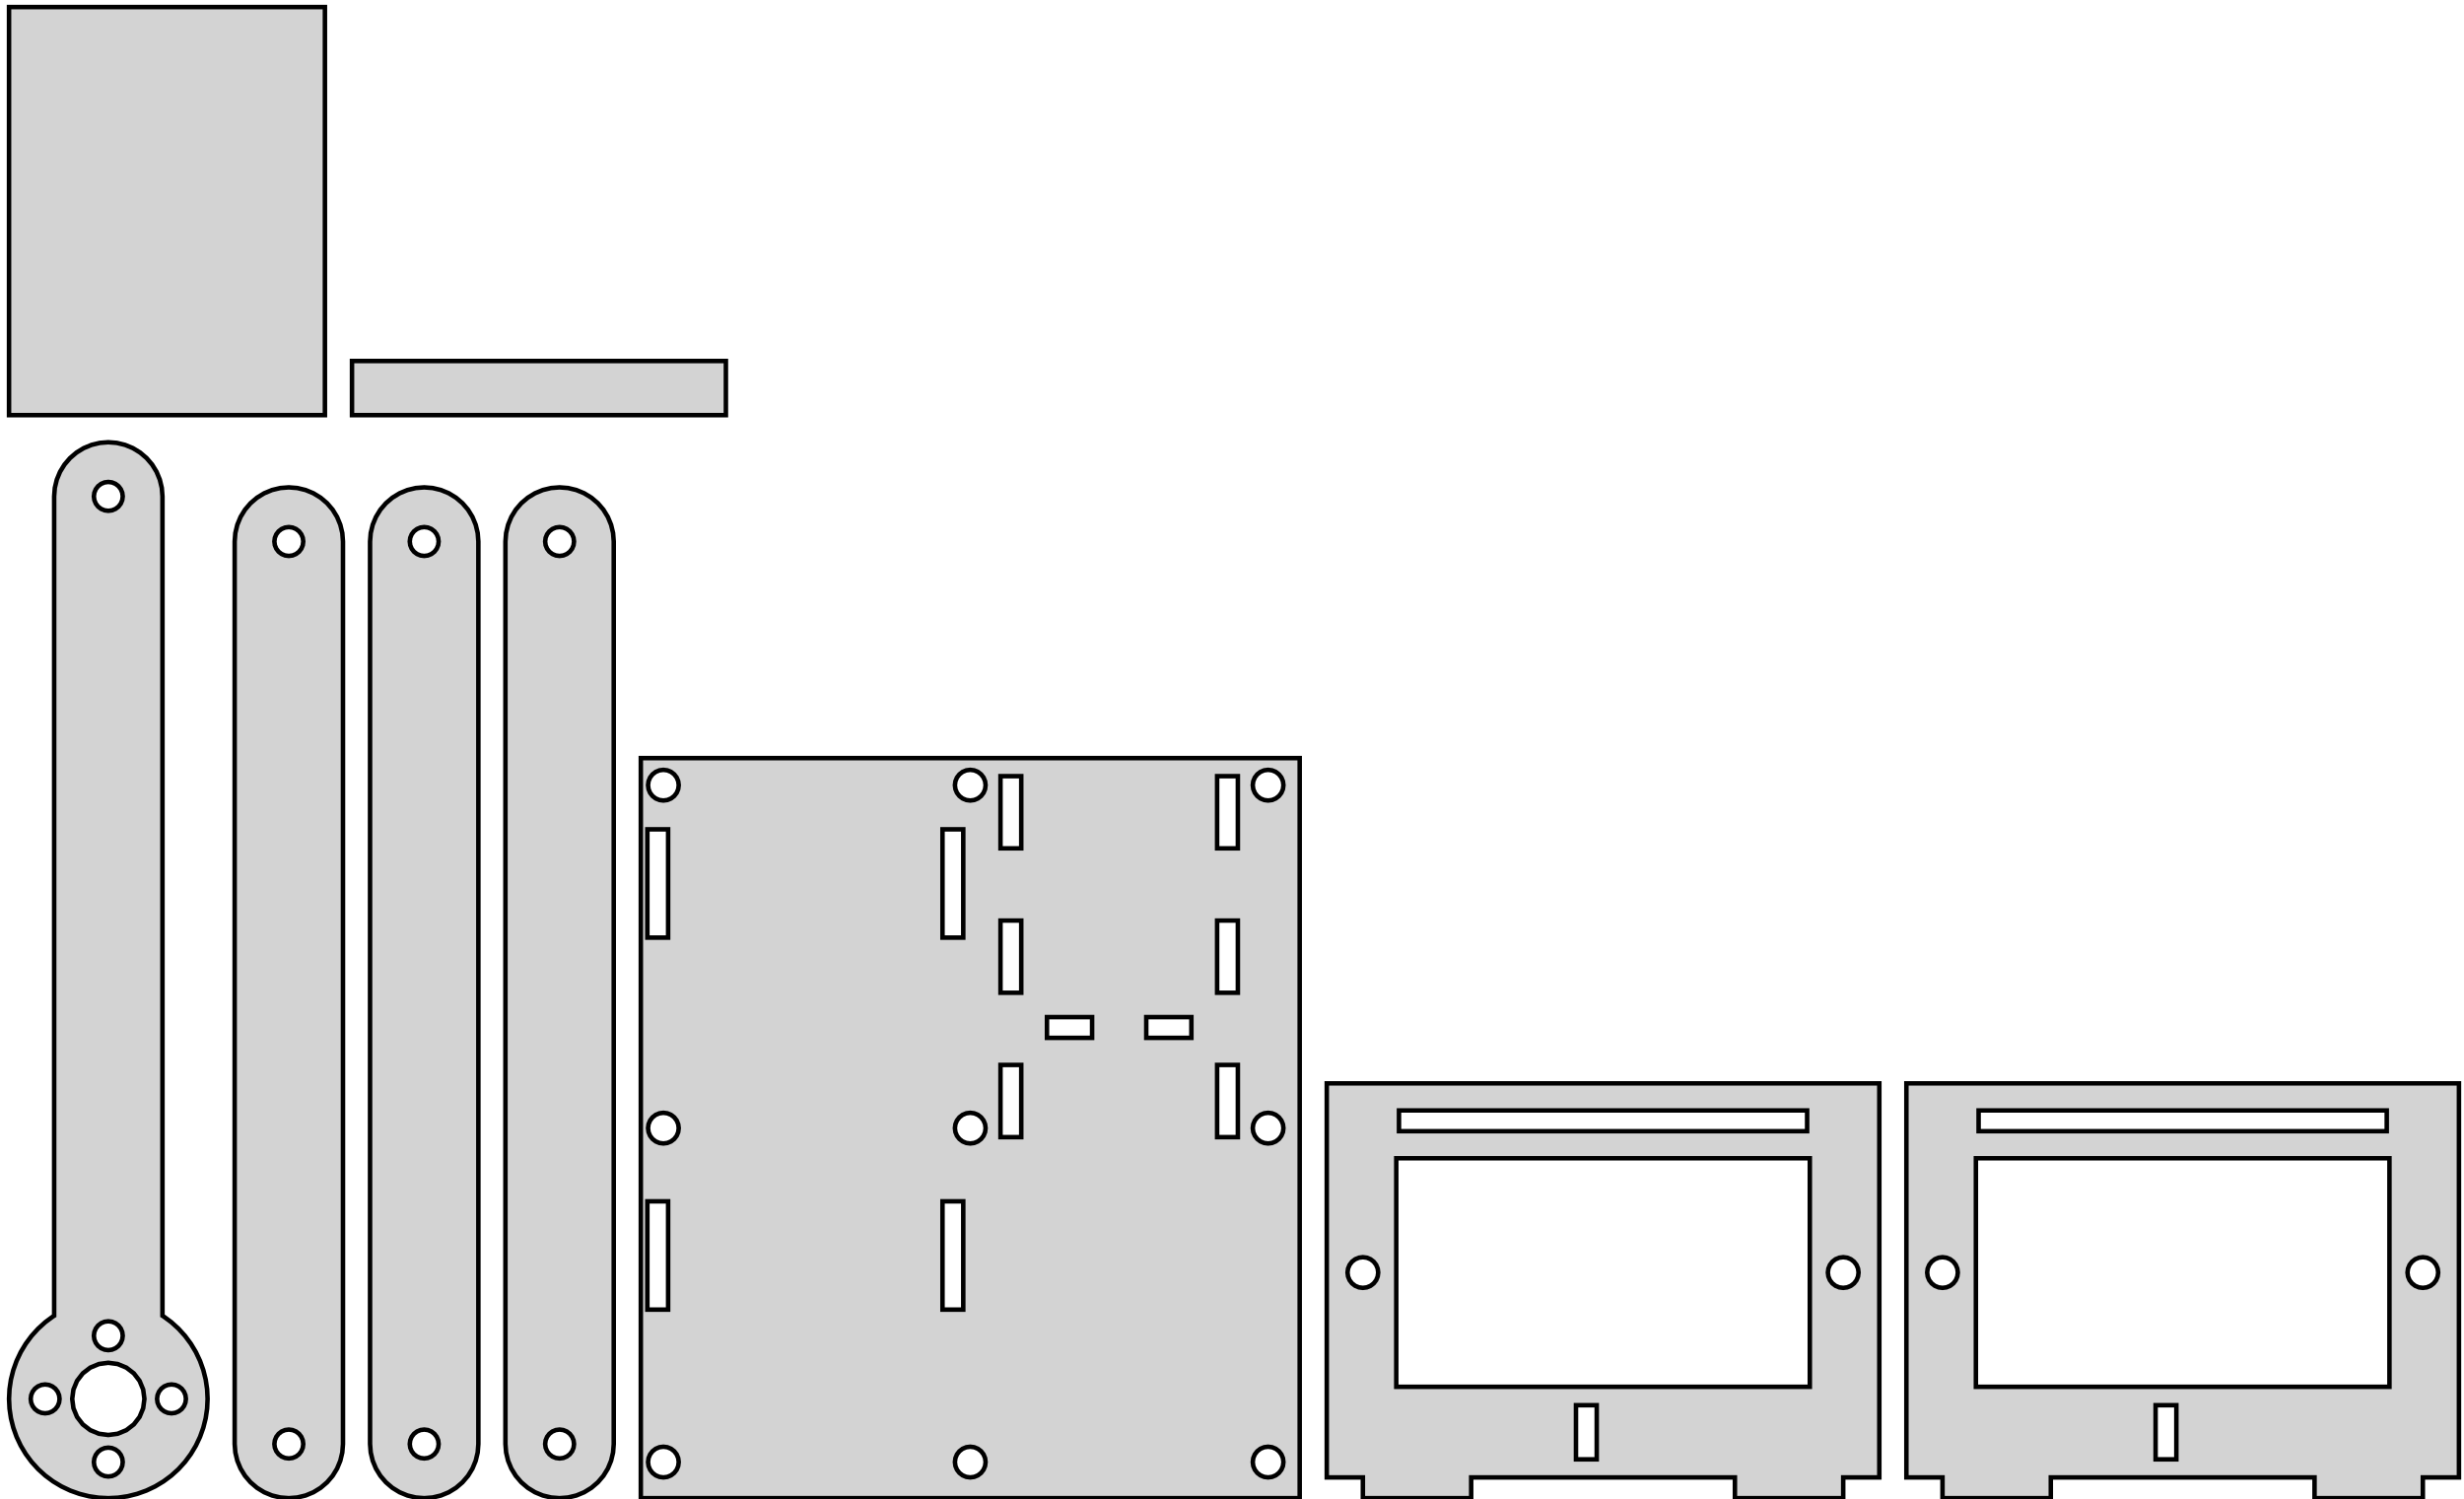
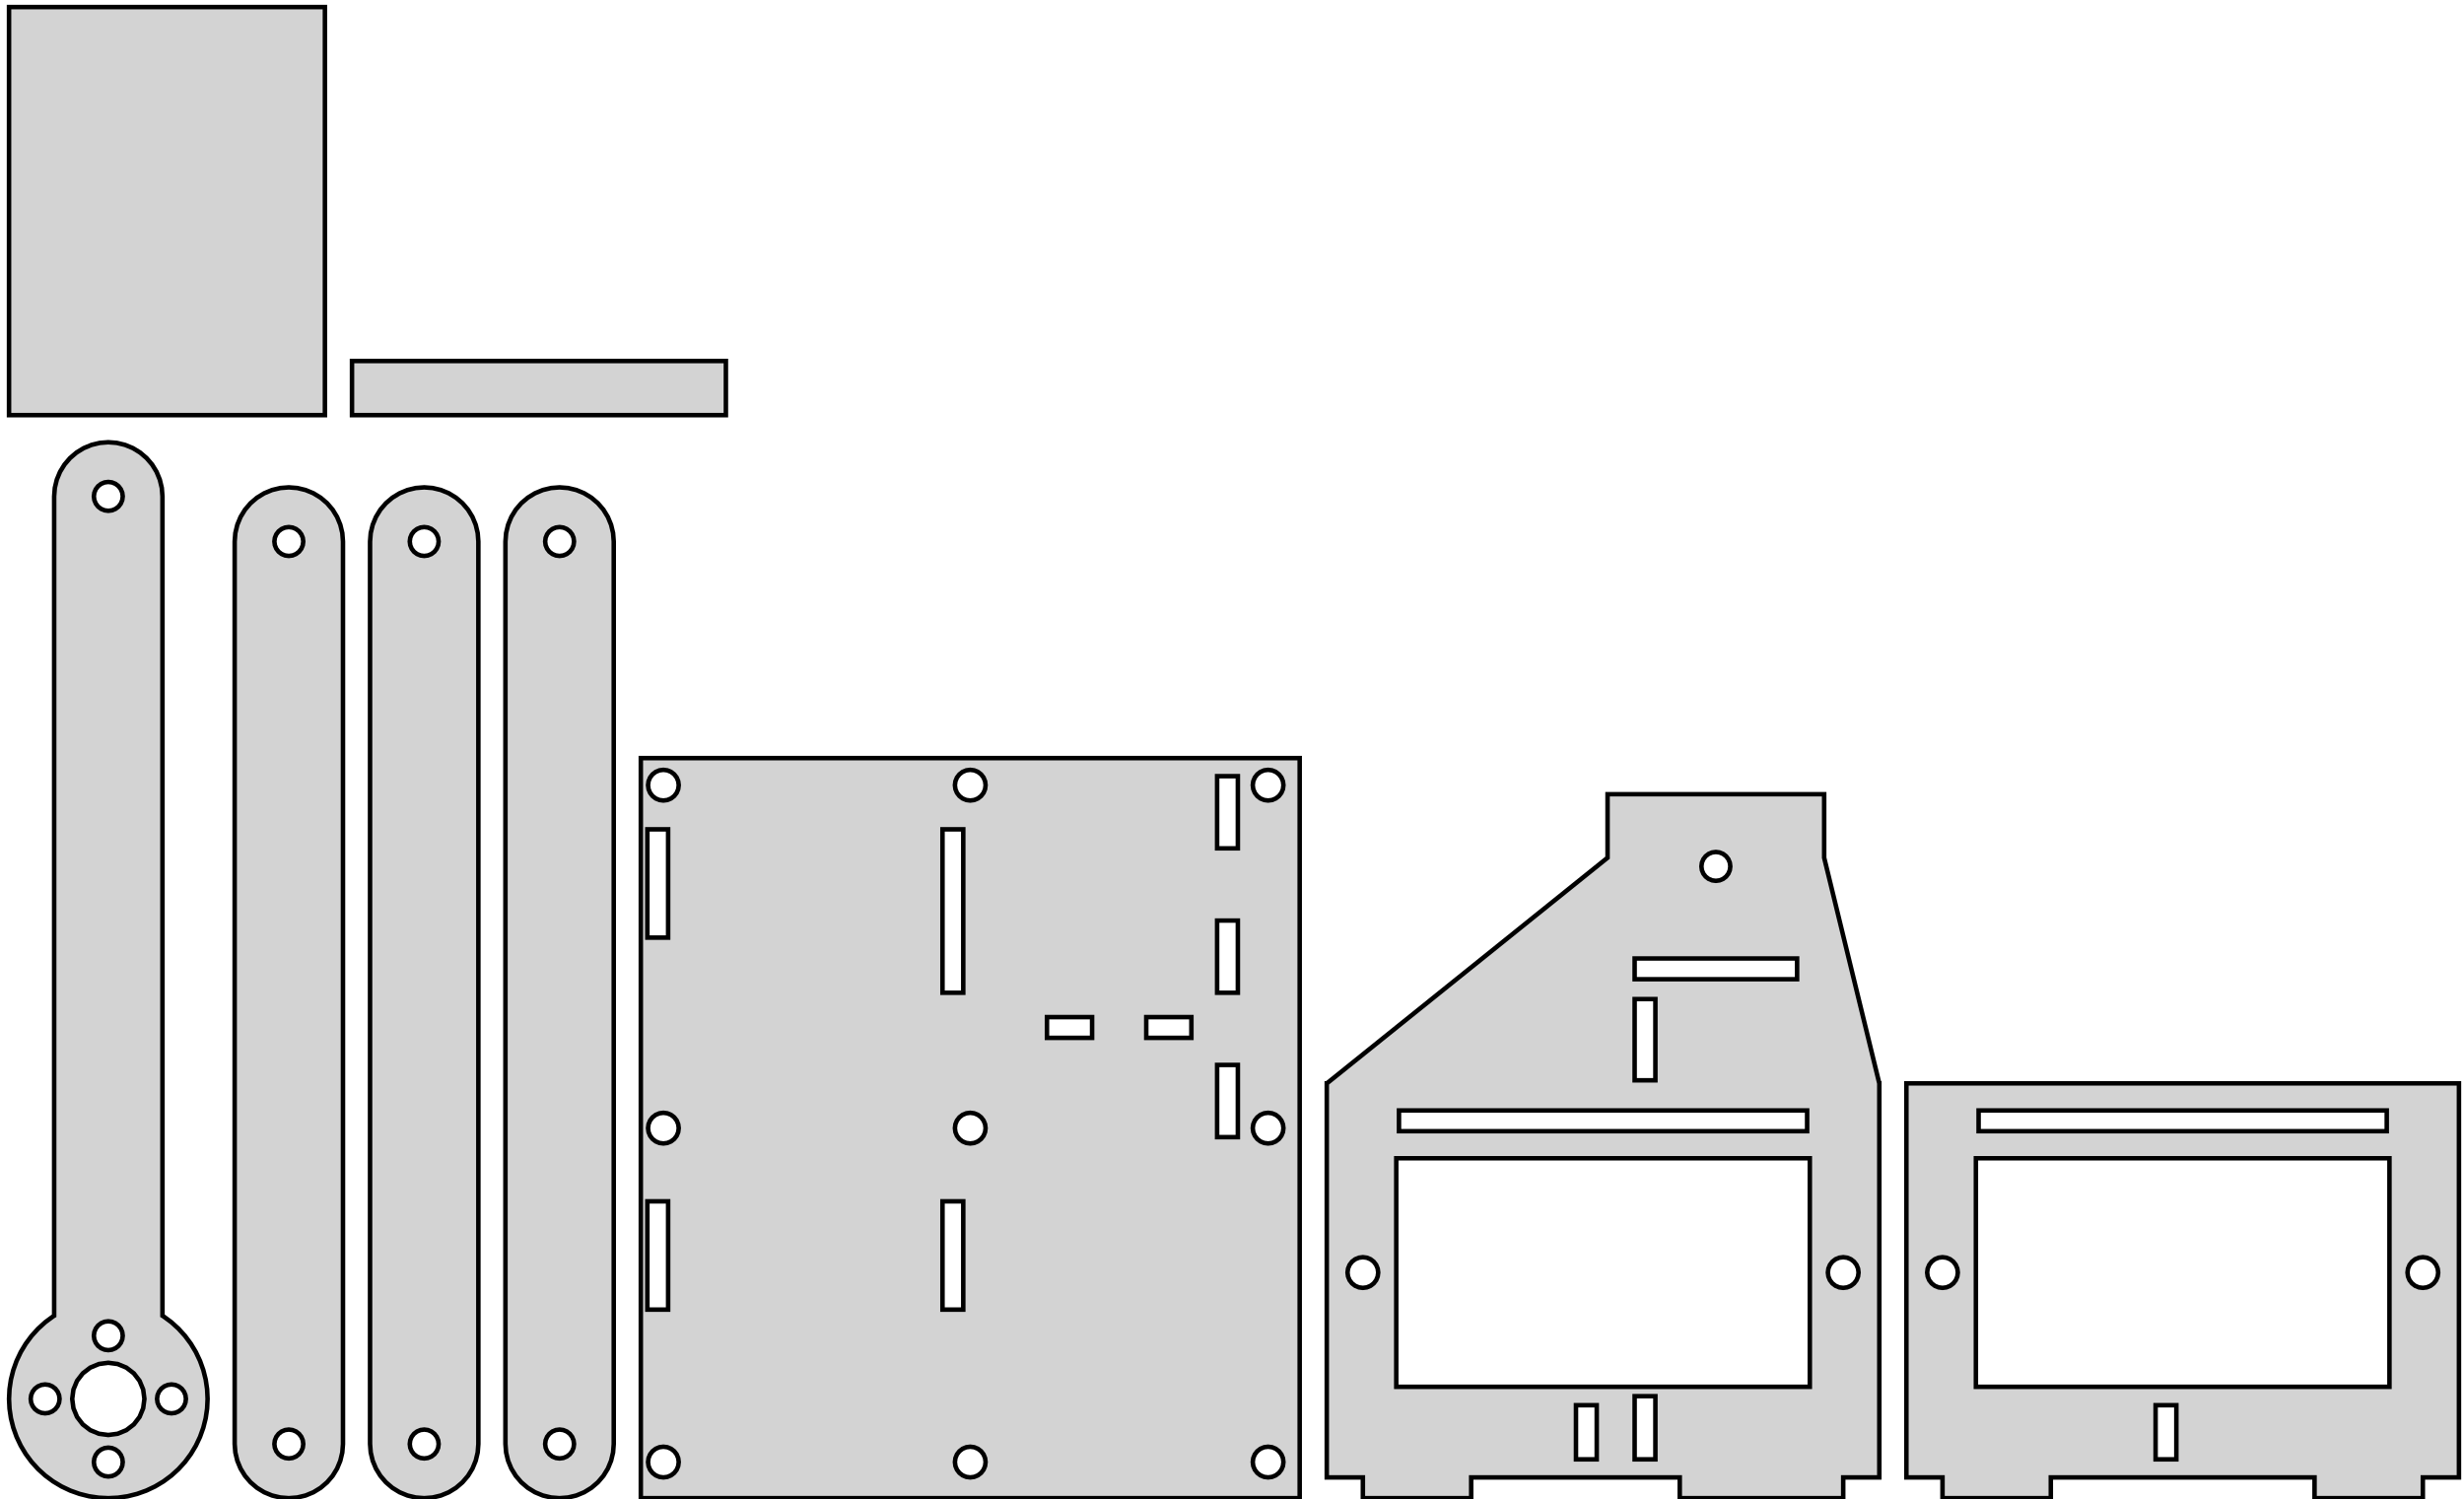
<svg xmlns="http://www.w3.org/2000/svg" width="273mm" height="166mm" viewBox="4 -171 273 166" version="1.1">
-   <path d=" M 40,-170.22 L 5,-170.22 L 5,-125 L 40,-125 z M 84.425,-131 L 43,-131 L 43,-125 L 84.425,-125 z M 17.078,-5.053 L 18.145,-5.211 L 19.193,-5.474 L 20.21,-5.837 L 21.186,-6.299 L 22.111,-6.854  L 22.979,-7.497 L 23.778,-8.222 L 24.503,-9.021 L 25.146,-9.889 L 25.701,-10.815 L 26.163,-11.79  L 26.526,-12.807 L 26.789,-13.854 L 26.947,-14.922 L 27,-16 L 26.947,-17.078 L 26.789,-18.145  L 26.526,-19.193 L 26.163,-20.21 L 25.701,-21.186 L 25.146,-22.111 L 24.503,-22.979 L 23.778,-23.778  L 22.979,-24.503 L 22.111,-25.146 L 22,-25.213 L 22,-116 L 21.926,-116.939 L 21.706,-117.854  L 21.346,-118.724 L 20.855,-119.527 L 20.242,-120.243 L 19.526,-120.854 L 18.724,-121.346 L 17.855,-121.706  L 16.939,-121.926 L 16,-122 L 15.062,-121.926 L 14.146,-121.706 L 13.276,-121.346 L 12.474,-120.854  L 11.758,-120.243 L 11.146,-119.527 L 10.654,-118.724 L 10.294,-117.854 L 10.074,-116.939 L 10,-116  L 10,-25.213 L 9.889,-25.146 L 9.021,-24.503 L 8.222,-23.778 L 7.497,-22.979 L 6.854,-22.111  L 6.299,-21.186 L 5.837,-20.21 L 5.474,-19.193 L 5.211,-18.145 L 5.053,-17.078 L 5,-16  L 5.053,-14.922 L 5.211,-13.854 L 5.474,-12.807 L 5.837,-11.79 L 6.299,-10.815 L 6.854,-9.889  L 7.497,-9.021 L 8.222,-8.222 L 9.021,-7.497 L 9.889,-6.854 L 10.815,-6.299 L 11.79,-5.837  L 12.807,-5.474 L 13.854,-5.211 L 14.922,-5.053 L 16,-5 z M 15.586,-114.454 L 15.2,-114.614 L 14.868,-114.868 L 14.614,-115.2 L 14.454,-115.586 L 14.4,-116  L 14.454,-116.414 L 14.614,-116.8 L 14.868,-117.131 L 15.2,-117.386 L 15.586,-117.545 L 16,-117.6  L 16.414,-117.545 L 16.8,-117.386 L 17.132,-117.131 L 17.386,-116.8 L 17.546,-116.414 L 17.6,-116  L 17.546,-115.586 L 17.386,-115.2 L 17.132,-114.868 L 16.8,-114.614 L 16.414,-114.454 L 16,-114.4  z M 15.586,-21.454 L 15.2,-21.614 L 14.868,-21.868 L 14.614,-22.2 L 14.454,-22.586 L 14.4,-23  L 14.454,-23.414 L 14.614,-23.8 L 14.868,-24.132 L 15.2,-24.386 L 15.586,-24.546 L 16,-24.6  L 16.414,-24.546 L 16.8,-24.386 L 17.132,-24.132 L 17.386,-23.8 L 17.546,-23.414 L 17.6,-23  L 17.546,-22.586 L 17.386,-22.2 L 17.132,-21.868 L 16.8,-21.614 L 16.414,-21.454 L 16,-21.4  z M 14.965,-12.137 L 14,-12.536 L 13.172,-13.172 L 12.536,-14 L 12.137,-14.965 L 12,-16  L 12.137,-17.035 L 12.536,-18 L 13.172,-18.828 L 14,-19.464 L 14.965,-19.863 L 16,-20  L 17.035,-19.863 L 18,-19.464 L 18.828,-18.828 L 19.464,-18 L 19.863,-17.035 L 20,-16  L 19.863,-14.965 L 19.464,-14 L 18.828,-13.172 L 18,-12.536 L 17.035,-12.137 L 16,-12  z M 22.586,-14.454 L 22.2,-14.614 L 21.868,-14.868 L 21.614,-15.2 L 21.454,-15.586 L 21.4,-16  L 21.454,-16.414 L 21.614,-16.8 L 21.868,-17.132 L 22.2,-17.386 L 22.586,-17.546 L 23,-17.6  L 23.414,-17.546 L 23.8,-17.386 L 24.132,-17.132 L 24.386,-16.8 L 24.546,-16.414 L 24.6,-16  L 24.546,-15.586 L 24.386,-15.2 L 24.132,-14.868 L 23.8,-14.614 L 23.414,-14.454 L 23,-14.4  z M 8.586,-14.454 L 8.2,-14.614 L 7.868,-14.868 L 7.614,-15.2 L 7.454,-15.586 L 7.4,-16  L 7.454,-16.414 L 7.614,-16.8 L 7.868,-17.132 L 8.2,-17.386 L 8.586,-17.546 L 9,-17.6  L 9.414,-17.546 L 9.8,-17.386 L 10.132,-17.132 L 10.386,-16.8 L 10.546,-16.414 L 10.6,-16  L 10.546,-15.586 L 10.386,-15.2 L 10.132,-14.868 L 9.8,-14.614 L 9.414,-14.454 L 9,-14.4  z M 15.586,-7.454 L 15.2,-7.614 L 14.868,-7.868 L 14.614,-8.2 L 14.454,-8.586 L 14.4,-9  L 14.454,-9.414 L 14.614,-9.8 L 14.868,-10.132 L 15.2,-10.386 L 15.586,-10.546 L 16,-10.6  L 16.414,-10.546 L 16.8,-10.386 L 17.132,-10.132 L 17.386,-9.8 L 17.546,-9.414 L 17.6,-9  L 17.546,-8.586 L 17.386,-8.2 L 17.132,-7.868 L 16.8,-7.614 L 16.414,-7.454 L 16,-7.4  z M 36.938,-5.074 L 37.855,-5.294 L 38.724,-5.654 L 39.526,-6.146 L 40.242,-6.758 L 40.855,-7.474  L 41.346,-8.276 L 41.706,-9.146 L 41.926,-10.062 L 42,-11 L 42,-111 L 41.926,-111.939  L 41.706,-112.854 L 41.346,-113.724 L 40.855,-114.527 L 40.242,-115.243 L 39.526,-115.854 L 38.724,-116.346  L 37.855,-116.706 L 36.938,-116.926 L 36,-117 L 35.062,-116.926 L 34.145,-116.706 L 33.276,-116.346  L 32.474,-115.854 L 31.758,-115.243 L 31.145,-114.527 L 30.654,-113.724 L 30.294,-112.854 L 30.074,-111.939  L 30,-111 L 30,-11 L 30.074,-10.062 L 30.294,-9.146 L 30.654,-8.276 L 31.145,-7.474  L 31.758,-6.758 L 32.474,-6.146 L 33.276,-5.654 L 34.145,-5.294 L 35.062,-5.074 L 36,-5  z M 35.586,-109.454 L 35.2,-109.614 L 34.868,-109.868 L 34.614,-110.2 L 34.454,-110.586 L 34.4,-111  L 34.454,-111.414 L 34.614,-111.8 L 34.868,-112.131 L 35.2,-112.386 L 35.586,-112.545 L 36,-112.6  L 36.414,-112.545 L 36.8,-112.386 L 37.132,-112.131 L 37.386,-111.8 L 37.546,-111.414 L 37.6,-111  L 37.546,-110.586 L 37.386,-110.2 L 37.132,-109.868 L 36.8,-109.614 L 36.414,-109.454 L 36,-109.4  z M 35.586,-9.454 L 35.2,-9.614 L 34.868,-9.868 L 34.614,-10.2 L 34.454,-10.586 L 34.4,-11  L 34.454,-11.414 L 34.614,-11.8 L 34.868,-12.132 L 35.2,-12.386 L 35.586,-12.546 L 36,-12.6  L 36.414,-12.546 L 36.8,-12.386 L 37.132,-12.132 L 37.386,-11.8 L 37.546,-11.414 L 37.6,-11  L 37.546,-10.586 L 37.386,-10.2 L 37.132,-9.868 L 36.8,-9.614 L 36.414,-9.454 L 36,-9.4  z M 51.938,-5.074 L 52.855,-5.294 L 53.724,-5.654 L 54.526,-6.146 L 55.242,-6.758 L 55.855,-7.474  L 56.346,-8.276 L 56.706,-9.146 L 56.926,-10.062 L 57,-11 L 57,-111 L 56.926,-111.939  L 56.706,-112.854 L 56.346,-113.724 L 55.855,-114.527 L 55.242,-115.243 L 54.526,-115.854 L 53.724,-116.346  L 52.855,-116.706 L 51.938,-116.926 L 51,-117 L 50.062,-116.926 L 49.145,-116.706 L 48.276,-116.346  L 47.474,-115.854 L 46.758,-115.243 L 46.145,-114.527 L 45.654,-113.724 L 45.294,-112.854 L 45.074,-111.939  L 45,-111 L 45,-11 L 45.074,-10.062 L 45.294,-9.146 L 45.654,-8.276 L 46.145,-7.474  L 46.758,-6.758 L 47.474,-6.146 L 48.276,-5.654 L 49.145,-5.294 L 50.062,-5.074 L 51,-5  z M 50.586,-109.454 L 50.2,-109.614 L 49.868,-109.868 L 49.614,-110.2 L 49.454,-110.586 L 49.4,-111  L 49.454,-111.414 L 49.614,-111.8 L 49.868,-112.131 L 50.2,-112.386 L 50.586,-112.545 L 51,-112.6  L 51.414,-112.545 L 51.8,-112.386 L 52.132,-112.131 L 52.386,-111.8 L 52.546,-111.414 L 52.6,-111  L 52.546,-110.586 L 52.386,-110.2 L 52.132,-109.868 L 51.8,-109.614 L 51.414,-109.454 L 51,-109.4  z M 50.586,-9.454 L 50.2,-9.614 L 49.868,-9.868 L 49.614,-10.2 L 49.454,-10.586 L 49.4,-11  L 49.454,-11.414 L 49.614,-11.8 L 49.868,-12.132 L 50.2,-12.386 L 50.586,-12.546 L 51,-12.6  L 51.414,-12.546 L 51.8,-12.386 L 52.132,-12.132 L 52.386,-11.8 L 52.546,-11.414 L 52.6,-11  L 52.546,-10.586 L 52.386,-10.2 L 52.132,-9.868 L 51.8,-9.614 L 51.414,-9.454 L 51,-9.4  z M 66.939,-5.074 L 67.855,-5.294 L 68.724,-5.654 L 69.526,-6.146 L 70.242,-6.758 L 70.855,-7.474  L 71.346,-8.276 L 71.706,-9.146 L 71.926,-10.062 L 72,-11 L 72,-111 L 71.926,-111.939  L 71.706,-112.854 L 71.346,-113.724 L 70.855,-114.527 L 70.242,-115.243 L 69.526,-115.854 L 68.724,-116.346  L 67.855,-116.706 L 66.939,-116.926 L 66,-117 L 65.061,-116.926 L 64.145,-116.706 L 63.276,-116.346  L 62.474,-115.854 L 61.758,-115.243 L 61.145,-114.527 L 60.654,-113.724 L 60.294,-112.854 L 60.074,-111.939  L 60,-111 L 60,-11 L 60.074,-10.062 L 60.294,-9.146 L 60.654,-8.276 L 61.145,-7.474  L 61.758,-6.758 L 62.474,-6.146 L 63.276,-5.654 L 64.145,-5.294 L 65.061,-5.074 L 66,-5  z M 65.586,-109.454 L 65.2,-109.614 L 64.868,-109.868 L 64.614,-110.2 L 64.454,-110.586 L 64.4,-111  L 64.454,-111.414 L 64.614,-111.8 L 64.868,-112.131 L 65.2,-112.386 L 65.586,-112.545 L 66,-112.6  L 66.414,-112.545 L 66.8,-112.386 L 67.132,-112.131 L 67.386,-111.8 L 67.546,-111.414 L 67.6,-111  L 67.546,-110.586 L 67.386,-110.2 L 67.132,-109.868 L 66.8,-109.614 L 66.414,-109.454 L 66,-109.4  z M 65.586,-9.454 L 65.2,-9.614 L 64.868,-9.868 L 64.614,-10.2 L 64.454,-10.586 L 64.4,-11  L 64.454,-11.414 L 64.614,-11.8 L 64.868,-12.132 L 65.2,-12.386 L 65.586,-12.546 L 66,-12.6  L 66.414,-12.546 L 66.8,-12.386 L 67.132,-12.132 L 67.386,-11.8 L 67.546,-11.414 L 67.6,-11  L 67.546,-10.586 L 67.386,-10.2 L 67.132,-9.868 L 66.8,-9.614 L 66.414,-9.454 L 66,-9.4  z M 148,-87 L 75,-87 L 75,-5 L 148,-5 z M 77.06,-82.357 L 76.65,-82.527 L 76.298,-82.798 L 76.027,-83.15 L 75.857,-83.56 L 75.8,-84  L 75.857,-84.44 L 76.027,-84.85 L 76.298,-85.202 L 76.65,-85.473 L 77.06,-85.643 L 77.5,-85.7  L 77.94,-85.643 L 78.35,-85.473 L 78.702,-85.202 L 78.973,-84.85 L 79.143,-84.44 L 79.2,-84  L 79.143,-83.56 L 78.973,-83.15 L 78.702,-82.798 L 78.35,-82.527 L 77.94,-82.357 L 77.5,-82.3  z M 111.06,-82.357 L 110.65,-82.527 L 110.298,-82.798 L 110.027,-83.15 L 109.857,-83.56 L 109.8,-84  L 109.857,-84.44 L 110.027,-84.85 L 110.298,-85.202 L 110.65,-85.473 L 111.06,-85.643 L 111.5,-85.7  L 111.94,-85.643 L 112.35,-85.473 L 112.702,-85.202 L 112.973,-84.85 L 113.143,-84.44 L 113.2,-84  L 113.143,-83.56 L 112.973,-83.15 L 112.702,-82.798 L 112.35,-82.527 L 111.94,-82.357 L 111.5,-82.3  z M 144.06,-82.357 L 143.65,-82.527 L 143.298,-82.798 L 143.027,-83.15 L 142.857,-83.56 L 142.8,-84  L 142.857,-84.44 L 143.027,-84.85 L 143.298,-85.202 L 143.65,-85.473 L 144.06,-85.643 L 144.5,-85.7  L 144.94,-85.643 L 145.35,-85.473 L 145.702,-85.202 L 145.973,-84.85 L 146.143,-84.44 L 146.2,-84  L 146.143,-83.56 L 145.973,-83.15 L 145.702,-82.798 L 145.35,-82.527 L 144.94,-82.357 L 144.5,-82.3  z M 114.85,-77 L 114.85,-85 L 117.15,-85 L 117.15,-77 z M 138.85,-77 L 138.85,-85 L 141.15,-85 L 141.15,-77 z M 75.725,-67.11 L 75.725,-79.11 L 78.025,-79.11 L 78.025,-67.11 z M 108.425,-67.11 L 108.425,-79.11 L 110.725,-79.11 L 110.725,-67.11 z M 138.85,-61 L 138.85,-69 L 141.15,-69 L 141.15,-61 z M 114.85,-61 L 114.85,-69 L 117.15,-69 L 117.15,-61 z M 131,-56 L 131,-58.3 L 136,-58.3 L 136,-56 z M 120,-56 L 120,-58.3 L 125,-58.3 L 125,-56 z M 114.85,-45 L 114.85,-53 L 117.15,-53 L 117.15,-45 z M 138.85,-45 L 138.85,-53 L 141.15,-53 L 141.15,-45 z M 77.06,-44.357 L 76.65,-44.527 L 76.298,-44.798 L 76.027,-45.15 L 75.857,-45.56 L 75.8,-46  L 75.857,-46.44 L 76.027,-46.85 L 76.298,-47.202 L 76.65,-47.473 L 77.06,-47.643 L 77.5,-47.7  L 77.94,-47.643 L 78.35,-47.473 L 78.702,-47.202 L 78.973,-46.85 L 79.143,-46.44 L 79.2,-46  L 79.143,-45.56 L 78.973,-45.15 L 78.702,-44.798 L 78.35,-44.527 L 77.94,-44.357 L 77.5,-44.3  z M 111.06,-44.357 L 110.65,-44.527 L 110.298,-44.798 L 110.027,-45.15 L 109.857,-45.56 L 109.8,-46  L 109.857,-46.44 L 110.027,-46.85 L 110.298,-47.202 L 110.65,-47.473 L 111.06,-47.643 L 111.5,-47.7  L 111.94,-47.643 L 112.35,-47.473 L 112.702,-47.202 L 112.973,-46.85 L 113.143,-46.44 L 113.2,-46  L 113.143,-45.56 L 112.973,-45.15 L 112.702,-44.798 L 112.35,-44.527 L 111.94,-44.357 L 111.5,-44.3  z M 144.06,-44.357 L 143.65,-44.527 L 143.298,-44.798 L 143.027,-45.15 L 142.857,-45.56 L 142.8,-46  L 142.857,-46.44 L 143.027,-46.85 L 143.298,-47.202 L 143.65,-47.473 L 144.06,-47.643 L 144.5,-47.7  L 144.94,-47.643 L 145.35,-47.473 L 145.702,-47.202 L 145.973,-46.85 L 146.143,-46.44 L 146.2,-46  L 146.143,-45.56 L 145.973,-45.15 L 145.702,-44.798 L 145.35,-44.527 L 144.94,-44.357 L 144.5,-44.3  z M 108.425,-25.89 L 108.425,-37.89 L 110.725,-37.89 L 110.725,-25.89 z M 75.725,-25.89 L 75.725,-37.89 L 78.025,-37.89 L 78.025,-25.89 z M 144.06,-7.357 L 143.65,-7.527 L 143.298,-7.798 L 143.027,-8.15 L 142.857,-8.56 L 142.8,-9  L 142.857,-9.44 L 143.027,-9.85 L 143.298,-10.202 L 143.65,-10.473 L 144.06,-10.643 L 144.5,-10.7  L 144.94,-10.643 L 145.35,-10.473 L 145.702,-10.202 L 145.973,-9.85 L 146.143,-9.44 L 146.2,-9  L 146.143,-8.56 L 145.973,-8.15 L 145.702,-7.798 L 145.35,-7.527 L 144.94,-7.357 L 144.5,-7.3  z M 111.06,-7.357 L 110.65,-7.527 L 110.298,-7.798 L 110.027,-8.15 L 109.857,-8.56 L 109.8,-9  L 109.857,-9.44 L 110.027,-9.85 L 110.298,-10.202 L 110.65,-10.473 L 111.06,-10.643 L 111.5,-10.7  L 111.94,-10.643 L 112.35,-10.473 L 112.702,-10.202 L 112.973,-9.85 L 113.143,-9.44 L 113.2,-9  L 113.143,-8.56 L 112.973,-8.15 L 112.702,-7.798 L 112.35,-7.527 L 111.94,-7.357 L 111.5,-7.3  z M 77.06,-7.357 L 76.65,-7.527 L 76.298,-7.798 L 76.027,-8.15 L 75.857,-8.56 L 75.8,-9  L 75.857,-9.44 L 76.027,-9.85 L 76.298,-10.202 L 76.65,-10.473 L 77.06,-10.643 L 77.5,-10.7  L 77.94,-10.643 L 78.35,-10.473 L 78.702,-10.202 L 78.973,-9.85 L 79.143,-9.44 L 79.2,-9  L 79.143,-8.56 L 78.973,-8.15 L 78.702,-7.798 L 78.35,-7.527 L 77.94,-7.357 L 77.5,-7.3  z M 231.22,-7.3 L 260.44,-7.3 L 260.44,-5 L 272.44,-5 L 272.44,-7.3 L 276.44,-7.3  L 276.44,-50.96 L 215.22,-50.96 L 215.22,-7.3 L 219.22,-7.3 L 219.22,-5 L 231.22,-5  z M 223.22,-45.66 L 223.22,-47.96 L 268.44,-47.96 L 268.44,-45.66 z M 222.92,-17.34 L 222.92,-42.66 L 268.74,-42.66 L 268.74,-17.34 z M 272,-28.357 L 271.59,-28.527 L 271.238,-28.798 L 270.968,-29.15 L 270.798,-29.56 L 270.74,-30  L 270.798,-30.44 L 270.968,-30.85 L 271.238,-31.202 L 271.59,-31.473 L 272,-31.643 L 272.44,-31.7  L 272.88,-31.643 L 273.29,-31.473 L 273.642,-31.202 L 273.912,-30.85 L 274.082,-30.44 L 274.14,-30  L 274.082,-29.56 L 273.912,-29.15 L 273.642,-28.798 L 273.29,-28.527 L 272.88,-28.357 L 272.44,-28.3  z M 218.78,-28.357 L 218.37,-28.527 L 218.017,-28.798 L 217.748,-29.15 L 217.578,-29.56 L 217.52,-30  L 217.578,-30.44 L 217.748,-30.85 L 218.017,-31.202 L 218.37,-31.473 L 218.78,-31.643 L 219.22,-31.7  L 219.66,-31.643 L 220.07,-31.473 L 220.422,-31.202 L 220.692,-30.85 L 220.862,-30.44 L 220.92,-30  L 220.862,-29.56 L 220.692,-29.15 L 220.422,-28.798 L 220.07,-28.527 L 219.66,-28.357 L 219.22,-28.3  z M 242.83,-9.3 L 242.83,-15.3 L 245.13,-15.3 L 245.13,-9.3 z M 167,-7.3 L 196.22,-7.3 L 196.22,-5 L 208.22,-5 L 208.22,-7.3 L 212.22,-7.3  L 212.22,-50.96 L 151,-50.96 L 151,-7.3 L 155,-7.3 L 155,-5 L 167,-5  z M 159,-45.66 L 159,-47.96 L 204.22,-47.96 L 204.22,-45.66 z M 158.7,-17.34 L 158.7,-42.66 L 204.52,-42.66 L 204.52,-17.34 z M 154.56,-28.357 L 154.15,-28.527 L 153.797,-28.798 L 153.528,-29.15 L 153.358,-29.56 L 153.3,-30  L 153.358,-30.44 L 153.528,-30.85 L 153.797,-31.202 L 154.15,-31.473 L 154.56,-31.643 L 155,-31.7  L 155.44,-31.643 L 155.85,-31.473 L 156.202,-31.202 L 156.472,-30.85 L 156.642,-30.44 L 156.7,-30  L 156.642,-29.56 L 156.472,-29.15 L 156.202,-28.798 L 155.85,-28.527 L 155.44,-28.357 L 155,-28.3  z M 207.78,-28.357 L 207.37,-28.527 L 207.018,-28.798 L 206.748,-29.15 L 206.578,-29.56 L 206.52,-30  L 206.578,-30.44 L 206.748,-30.85 L 207.018,-31.202 L 207.37,-31.473 L 207.78,-31.643 L 208.22,-31.7  L 208.66,-31.643 L 209.07,-31.473 L 209.422,-31.202 L 209.692,-30.85 L 209.862,-30.44 L 209.92,-30  L 209.862,-29.56 L 209.692,-29.15 L 209.422,-28.798 L 209.07,-28.527 L 208.66,-28.357 L 208.22,-28.3  z M 178.61,-9.3 L 178.61,-15.3 L 180.91,-15.3 L 180.91,-9.3 z " stroke="black" fill="lightgray" stroke-width="0.5" />
+   <path d=" M 40,-170.22 L 5,-170.22 L 5,-125 L 40,-125 z M 84.425,-131 L 43,-131 L 43,-125 L 84.425,-125 z M 17.078,-5.053 L 18.145,-5.211 L 19.193,-5.474 L 20.21,-5.837 L 21.186,-6.299 L 22.111,-6.854  L 22.979,-7.497 L 23.778,-8.222 L 24.503,-9.021 L 25.146,-9.889 L 25.701,-10.815 L 26.163,-11.79  L 26.526,-12.807 L 26.789,-13.854 L 26.947,-14.922 L 27,-16 L 26.947,-17.078 L 26.789,-18.145  L 26.526,-19.193 L 26.163,-20.21 L 25.701,-21.186 L 25.146,-22.111 L 24.503,-22.979 L 23.778,-23.778  L 22.979,-24.503 L 22.111,-25.146 L 22,-25.213 L 22,-116 L 21.926,-116.939 L 21.706,-117.854  L 21.346,-118.724 L 20.855,-119.527 L 20.242,-120.243 L 19.526,-120.854 L 18.724,-121.346 L 17.855,-121.706  L 16.939,-121.926 L 16,-122 L 15.062,-121.926 L 14.146,-121.706 L 13.276,-121.346 L 12.474,-120.854  L 11.758,-120.243 L 11.146,-119.527 L 10.654,-118.724 L 10.294,-117.854 L 10.074,-116.939 L 10,-116  L 10,-25.213 L 9.889,-25.146 L 9.021,-24.503 L 8.222,-23.778 L 7.497,-22.979 L 6.854,-22.111  L 6.299,-21.186 L 5.837,-20.21 L 5.474,-19.193 L 5.211,-18.145 L 5.053,-17.078 L 5,-16  L 5.053,-14.922 L 5.211,-13.854 L 5.474,-12.807 L 5.837,-11.79 L 6.299,-10.815 L 6.854,-9.889  L 7.497,-9.021 L 8.222,-8.222 L 9.021,-7.497 L 9.889,-6.854 L 10.815,-6.299 L 11.79,-5.837  L 12.807,-5.474 L 13.854,-5.211 L 14.922,-5.053 L 16,-5 z M 15.586,-114.454 L 15.2,-114.614 L 14.868,-114.868 L 14.614,-115.2 L 14.454,-115.586 L 14.4,-116  L 14.454,-116.414 L 14.614,-116.8 L 14.868,-117.131 L 15.2,-117.386 L 15.586,-117.545 L 16,-117.6  L 16.414,-117.545 L 16.8,-117.386 L 17.132,-117.131 L 17.386,-116.8 L 17.546,-116.414 L 17.6,-116  L 17.546,-115.586 L 17.386,-115.2 L 17.132,-114.868 L 16.8,-114.614 L 16.414,-114.454 L 16,-114.4  z M 15.586,-21.454 L 15.2,-21.614 L 14.868,-21.868 L 14.614,-22.2 L 14.454,-22.586 L 14.4,-23  L 14.454,-23.414 L 14.614,-23.8 L 14.868,-24.132 L 15.2,-24.386 L 15.586,-24.546 L 16,-24.6  L 16.414,-24.546 L 16.8,-24.386 L 17.132,-24.132 L 17.386,-23.8 L 17.546,-23.414 L 17.6,-23  L 17.546,-22.586 L 17.386,-22.2 L 17.132,-21.868 L 16.8,-21.614 L 16.414,-21.454 L 16,-21.4  z M 14.965,-12.137 L 14,-12.536 L 13.172,-13.172 L 12.536,-14 L 12.137,-14.965 L 12,-16  L 12.137,-17.035 L 12.536,-18 L 13.172,-18.828 L 14,-19.464 L 14.965,-19.863 L 16,-20  L 17.035,-19.863 L 18,-19.464 L 18.828,-18.828 L 19.464,-18 L 19.863,-17.035 L 20,-16  L 19.863,-14.965 L 19.464,-14 L 18.828,-13.172 L 18,-12.536 L 17.035,-12.137 L 16,-12  z M 8.586,-14.454 L 8.2,-14.614 L 7.868,-14.868 L 7.614,-15.2 L 7.454,-15.586 L 7.4,-16  L 7.454,-16.414 L 7.614,-16.8 L 7.868,-17.132 L 8.2,-17.386 L 8.586,-17.546 L 9,-17.6  L 9.414,-17.546 L 9.8,-17.386 L 10.132,-17.132 L 10.386,-16.8 L 10.546,-16.414 L 10.6,-16  L 10.546,-15.586 L 10.386,-15.2 L 10.132,-14.868 L 9.8,-14.614 L 9.414,-14.454 L 9,-14.4  z M 22.586,-14.454 L 22.2,-14.614 L 21.868,-14.868 L 21.614,-15.2 L 21.454,-15.586 L 21.4,-16  L 21.454,-16.414 L 21.614,-16.8 L 21.868,-17.132 L 22.2,-17.386 L 22.586,-17.546 L 23,-17.6  L 23.414,-17.546 L 23.8,-17.386 L 24.132,-17.132 L 24.386,-16.8 L 24.546,-16.414 L 24.6,-16  L 24.546,-15.586 L 24.386,-15.2 L 24.132,-14.868 L 23.8,-14.614 L 23.414,-14.454 L 23,-14.4  z M 15.586,-7.454 L 15.2,-7.614 L 14.868,-7.868 L 14.614,-8.2 L 14.454,-8.586 L 14.4,-9  L 14.454,-9.414 L 14.614,-9.8 L 14.868,-10.132 L 15.2,-10.386 L 15.586,-10.546 L 16,-10.6  L 16.414,-10.546 L 16.8,-10.386 L 17.132,-10.132 L 17.386,-9.8 L 17.546,-9.414 L 17.6,-9  L 17.546,-8.586 L 17.386,-8.2 L 17.132,-7.868 L 16.8,-7.614 L 16.414,-7.454 L 16,-7.4  z M 36.938,-5.074 L 37.855,-5.294 L 38.724,-5.654 L 39.526,-6.146 L 40.242,-6.758 L 40.855,-7.474  L 41.346,-8.276 L 41.706,-9.146 L 41.926,-10.062 L 42,-11 L 42,-111 L 41.926,-111.939  L 41.706,-112.854 L 41.346,-113.724 L 40.855,-114.527 L 40.242,-115.243 L 39.526,-115.854 L 38.724,-116.346  L 37.855,-116.706 L 36.938,-116.926 L 36,-117 L 35.062,-116.926 L 34.145,-116.706 L 33.276,-116.346  L 32.474,-115.854 L 31.758,-115.243 L 31.145,-114.527 L 30.654,-113.724 L 30.294,-112.854 L 30.074,-111.939  L 30,-111 L 30,-11 L 30.074,-10.062 L 30.294,-9.146 L 30.654,-8.276 L 31.145,-7.474  L 31.758,-6.758 L 32.474,-6.146 L 33.276,-5.654 L 34.145,-5.294 L 35.062,-5.074 L 36,-5  z M 35.586,-109.454 L 35.2,-109.614 L 34.868,-109.868 L 34.614,-110.2 L 34.454,-110.586 L 34.4,-111  L 34.454,-111.414 L 34.614,-111.8 L 34.868,-112.131 L 35.2,-112.386 L 35.586,-112.545 L 36,-112.6  L 36.414,-112.545 L 36.8,-112.386 L 37.132,-112.131 L 37.386,-111.8 L 37.546,-111.414 L 37.6,-111  L 37.546,-110.586 L 37.386,-110.2 L 37.132,-109.868 L 36.8,-109.614 L 36.414,-109.454 L 36,-109.4  z M 35.586,-9.454 L 35.2,-9.614 L 34.868,-9.868 L 34.614,-10.2 L 34.454,-10.586 L 34.4,-11  L 34.454,-11.414 L 34.614,-11.8 L 34.868,-12.132 L 35.2,-12.386 L 35.586,-12.546 L 36,-12.6  L 36.414,-12.546 L 36.8,-12.386 L 37.132,-12.132 L 37.386,-11.8 L 37.546,-11.414 L 37.6,-11  L 37.546,-10.586 L 37.386,-10.2 L 37.132,-9.868 L 36.8,-9.614 L 36.414,-9.454 L 36,-9.4  z M 51.938,-5.074 L 52.855,-5.294 L 53.724,-5.654 L 54.526,-6.146 L 55.242,-6.758 L 55.855,-7.474  L 56.346,-8.276 L 56.706,-9.146 L 56.926,-10.062 L 57,-11 L 57,-111 L 56.926,-111.939  L 56.706,-112.854 L 56.346,-113.724 L 55.855,-114.527 L 55.242,-115.243 L 54.526,-115.854 L 53.724,-116.346  L 52.855,-116.706 L 51.938,-116.926 L 51,-117 L 50.062,-116.926 L 49.145,-116.706 L 48.276,-116.346  L 47.474,-115.854 L 46.758,-115.243 L 46.145,-114.527 L 45.654,-113.724 L 45.294,-112.854 L 45.074,-111.939  L 45,-111 L 45,-11 L 45.074,-10.062 L 45.294,-9.146 L 45.654,-8.276 L 46.145,-7.474  L 46.758,-6.758 L 47.474,-6.146 L 48.276,-5.654 L 49.145,-5.294 L 50.062,-5.074 L 51,-5  z M 50.586,-109.454 L 50.2,-109.614 L 49.868,-109.868 L 49.614,-110.2 L 49.454,-110.586 L 49.4,-111  L 49.454,-111.414 L 49.614,-111.8 L 49.868,-112.131 L 50.2,-112.386 L 50.586,-112.545 L 51,-112.6  L 51.414,-112.545 L 51.8,-112.386 L 52.132,-112.131 L 52.386,-111.8 L 52.546,-111.414 L 52.6,-111  L 52.546,-110.586 L 52.386,-110.2 L 52.132,-109.868 L 51.8,-109.614 L 51.414,-109.454 L 51,-109.4  z M 50.586,-9.454 L 50.2,-9.614 L 49.868,-9.868 L 49.614,-10.2 L 49.454,-10.586 L 49.4,-11  L 49.454,-11.414 L 49.614,-11.8 L 49.868,-12.132 L 50.2,-12.386 L 50.586,-12.546 L 51,-12.6  L 51.414,-12.546 L 51.8,-12.386 L 52.132,-12.132 L 52.386,-11.8 L 52.546,-11.414 L 52.6,-11  L 52.546,-10.586 L 52.386,-10.2 L 52.132,-9.868 L 51.8,-9.614 L 51.414,-9.454 L 51,-9.4  z M 66.939,-5.074 L 67.855,-5.294 L 68.724,-5.654 L 69.526,-6.146 L 70.242,-6.758 L 70.855,-7.474  L 71.346,-8.276 L 71.706,-9.146 L 71.926,-10.062 L 72,-11 L 72,-111 L 71.926,-111.939  L 71.706,-112.854 L 71.346,-113.724 L 70.855,-114.527 L 70.242,-115.243 L 69.526,-115.854 L 68.724,-116.346  L 67.855,-116.706 L 66.939,-116.926 L 66,-117 L 65.061,-116.926 L 64.145,-116.706 L 63.276,-116.346  L 62.474,-115.854 L 61.758,-115.243 L 61.145,-114.527 L 60.654,-113.724 L 60.294,-112.854 L 60.074,-111.939  L 60,-111 L 60,-11 L 60.074,-10.062 L 60.294,-9.146 L 60.654,-8.276 L 61.145,-7.474  L 61.758,-6.758 L 62.474,-6.146 L 63.276,-5.654 L 64.145,-5.294 L 65.061,-5.074 L 66,-5  z M 65.586,-109.454 L 65.2,-109.614 L 64.868,-109.868 L 64.614,-110.2 L 64.454,-110.586 L 64.4,-111  L 64.454,-111.414 L 64.614,-111.8 L 64.868,-112.131 L 65.2,-112.386 L 65.586,-112.545 L 66,-112.6  L 66.414,-112.545 L 66.8,-112.386 L 67.132,-112.131 L 67.386,-111.8 L 67.546,-111.414 L 67.6,-111  L 67.546,-110.586 L 67.386,-110.2 L 67.132,-109.868 L 66.8,-109.614 L 66.414,-109.454 L 66,-109.4  z M 65.586,-9.454 L 65.2,-9.614 L 64.868,-9.868 L 64.614,-10.2 L 64.454,-10.586 L 64.4,-11  L 64.454,-11.414 L 64.614,-11.8 L 64.868,-12.132 L 65.2,-12.386 L 65.586,-12.546 L 66,-12.6  L 66.414,-12.546 L 66.8,-12.386 L 67.132,-12.132 L 67.386,-11.8 L 67.546,-11.414 L 67.6,-11  L 67.546,-10.586 L 67.386,-10.2 L 67.132,-9.868 L 66.8,-9.614 L 66.414,-9.454 L 66,-9.4  z M 148,-87 L 75,-87 L 75,-5 L 148,-5 z M 77.06,-82.357 L 76.65,-82.527 L 76.298,-82.798 L 76.027,-83.15 L 75.857,-83.56 L 75.8,-84  L 75.857,-84.44 L 76.027,-84.85 L 76.298,-85.202 L 76.65,-85.473 L 77.06,-85.643 L 77.5,-85.7  L 77.94,-85.643 L 78.35,-85.473 L 78.702,-85.202 L 78.973,-84.85 L 79.143,-84.44 L 79.2,-84  L 79.143,-83.56 L 78.973,-83.15 L 78.702,-82.798 L 78.35,-82.527 L 77.94,-82.357 L 77.5,-82.3  z M 111.06,-82.357 L 110.65,-82.527 L 110.298,-82.798 L 110.027,-83.15 L 109.857,-83.56 L 109.8,-84  L 109.857,-84.44 L 110.027,-84.85 L 110.298,-85.202 L 110.65,-85.473 L 111.06,-85.643 L 111.5,-85.7  L 111.94,-85.643 L 112.35,-85.473 L 112.702,-85.202 L 112.973,-84.85 L 113.143,-84.44 L 113.2,-84  L 113.143,-83.56 L 112.973,-83.15 L 112.702,-82.798 L 112.35,-82.527 L 111.94,-82.357 L 111.5,-82.3  z M 144.06,-82.357 L 143.65,-82.527 L 143.298,-82.798 L 143.027,-83.15 L 142.857,-83.56 L 142.8,-84  L 142.857,-84.44 L 143.027,-84.85 L 143.298,-85.202 L 143.65,-85.473 L 144.06,-85.643 L 144.5,-85.7  L 144.94,-85.643 L 145.35,-85.473 L 145.702,-85.202 L 145.973,-84.85 L 146.143,-84.44 L 146.2,-84  L 146.143,-83.56 L 145.973,-83.15 L 145.702,-82.798 L 145.35,-82.527 L 144.94,-82.357 L 144.5,-82.3  z M 138.85,-77 L 138.85,-85 L 141.15,-85 L 141.15,-77 z M 108.425,-61 L 108.425,-79.11 L 110.725,-79.11 L 110.725,-61 z M 75.725,-67.11 L 75.725,-79.11 L 78.025,-79.11 L 78.025,-67.11 z M 138.85,-61 L 138.85,-69 L 141.15,-69 L 141.15,-61 z M 120,-56 L 120,-58.3 L 125,-58.3 L 125,-56 z M 131,-56 L 131,-58.3 L 136,-58.3 L 136,-56 z M 138.85,-45 L 138.85,-53 L 141.15,-53 L 141.15,-45 z M 111.06,-44.357 L 110.65,-44.527 L 110.298,-44.798 L 110.027,-45.15 L 109.857,-45.56 L 109.8,-46  L 109.857,-46.44 L 110.027,-46.85 L 110.298,-47.202 L 110.65,-47.473 L 111.06,-47.643 L 111.5,-47.7  L 111.94,-47.643 L 112.35,-47.473 L 112.702,-47.202 L 112.973,-46.85 L 113.143,-46.44 L 113.2,-46  L 113.143,-45.56 L 112.973,-45.15 L 112.702,-44.798 L 112.35,-44.527 L 111.94,-44.357 L 111.5,-44.3  z M 77.06,-44.357 L 76.65,-44.527 L 76.298,-44.798 L 76.027,-45.15 L 75.857,-45.56 L 75.8,-46  L 75.857,-46.44 L 76.027,-46.85 L 76.298,-47.202 L 76.65,-47.473 L 77.06,-47.643 L 77.5,-47.7  L 77.94,-47.643 L 78.35,-47.473 L 78.702,-47.202 L 78.973,-46.85 L 79.143,-46.44 L 79.2,-46  L 79.143,-45.56 L 78.973,-45.15 L 78.702,-44.798 L 78.35,-44.527 L 77.94,-44.357 L 77.5,-44.3  z M 144.06,-44.357 L 143.65,-44.527 L 143.298,-44.798 L 143.027,-45.15 L 142.857,-45.56 L 142.8,-46  L 142.857,-46.44 L 143.027,-46.85 L 143.298,-47.202 L 143.65,-47.473 L 144.06,-47.643 L 144.5,-47.7  L 144.94,-47.643 L 145.35,-47.473 L 145.702,-47.202 L 145.973,-46.85 L 146.143,-46.44 L 146.2,-46  L 146.143,-45.56 L 145.973,-45.15 L 145.702,-44.798 L 145.35,-44.527 L 144.94,-44.357 L 144.5,-44.3  z M 108.425,-25.89 L 108.425,-37.89 L 110.725,-37.89 L 110.725,-25.89 z M 75.725,-25.89 L 75.725,-37.89 L 78.025,-37.89 L 78.025,-25.89 z M 77.06,-7.357 L 76.65,-7.527 L 76.298,-7.798 L 76.027,-8.15 L 75.857,-8.56 L 75.8,-9  L 75.857,-9.44 L 76.027,-9.85 L 76.298,-10.202 L 76.65,-10.473 L 77.06,-10.643 L 77.5,-10.7  L 77.94,-10.643 L 78.35,-10.473 L 78.702,-10.202 L 78.973,-9.85 L 79.143,-9.44 L 79.2,-9  L 79.143,-8.56 L 78.973,-8.15 L 78.702,-7.798 L 78.35,-7.527 L 77.94,-7.357 L 77.5,-7.3  z M 111.06,-7.357 L 110.65,-7.527 L 110.298,-7.798 L 110.027,-8.15 L 109.857,-8.56 L 109.8,-9  L 109.857,-9.44 L 110.027,-9.85 L 110.298,-10.202 L 110.65,-10.473 L 111.06,-10.643 L 111.5,-10.7  L 111.94,-10.643 L 112.35,-10.473 L 112.702,-10.202 L 112.973,-9.85 L 113.143,-9.44 L 113.2,-9  L 113.143,-8.56 L 112.973,-8.15 L 112.702,-7.798 L 112.35,-7.527 L 111.94,-7.357 L 111.5,-7.3  z M 144.06,-7.357 L 143.65,-7.527 L 143.298,-7.798 L 143.027,-8.15 L 142.857,-8.56 L 142.8,-9  L 142.857,-9.44 L 143.027,-9.85 L 143.298,-10.202 L 143.65,-10.473 L 144.06,-10.643 L 144.5,-10.7  L 144.94,-10.643 L 145.35,-10.473 L 145.702,-10.202 L 145.973,-9.85 L 146.143,-9.44 L 146.2,-9  L 146.143,-8.56 L 145.973,-8.15 L 145.702,-7.798 L 145.35,-7.527 L 144.94,-7.357 L 144.5,-7.3  z M 167,-7.3 L 190.11,-7.3 L 190.11,-5 L 208.22,-5 L 208.22,-7.3 L 212.22,-7.3  L 212.22,-50.96 L 212.217,-50.96 L 206.11,-75.96 L 206.11,-83 L 182.11,-83 L 182.11,-75.96  L 151.012,-50.96 L 151,-50.96 L 151,-7.3 L 155,-7.3 L 155,-5 L 167,-5  z M 193.696,-73.455 L 193.31,-73.614 L 192.978,-73.869 L 192.724,-74.2 L 192.564,-74.586 L 192.51,-75  L 192.564,-75.414 L 192.724,-75.8 L 192.978,-76.131 L 193.31,-76.386 L 193.696,-76.545 L 194.11,-76.6  L 194.524,-76.545 L 194.91,-76.386 L 195.242,-76.131 L 195.496,-75.8 L 195.656,-75.414 L 195.71,-75  L 195.656,-74.586 L 195.496,-74.2 L 195.242,-73.869 L 194.91,-73.614 L 194.524,-73.455 L 194.11,-73.4  z M 185.11,-62.5 L 185.11,-64.8 L 203.11,-64.8 L 203.11,-62.5 z M 185.11,-51.3 L 185.11,-60.3 L 187.41,-60.3 L 187.41,-51.3 z M 159,-45.66 L 159,-47.96 L 204.22,-47.96 L 204.22,-45.66 z M 158.7,-17.34 L 158.7,-42.66 L 204.52,-42.66 L 204.52,-17.34 z M 154.56,-28.357 L 154.15,-28.527 L 153.797,-28.798 L 153.528,-29.15 L 153.358,-29.56 L 153.3,-30  L 153.358,-30.44 L 153.528,-30.85 L 153.797,-31.202 L 154.15,-31.473 L 154.56,-31.643 L 155,-31.7  L 155.44,-31.643 L 155.85,-31.473 L 156.202,-31.202 L 156.472,-30.85 L 156.642,-30.44 L 156.7,-30  L 156.642,-29.56 L 156.472,-29.15 L 156.202,-28.798 L 155.85,-28.527 L 155.44,-28.357 L 155,-28.3  z M 207.78,-28.357 L 207.37,-28.527 L 207.018,-28.798 L 206.748,-29.15 L 206.578,-29.56 L 206.52,-30  L 206.578,-30.44 L 206.748,-30.85 L 207.018,-31.202 L 207.37,-31.473 L 207.78,-31.643 L 208.22,-31.7  L 208.66,-31.643 L 209.07,-31.473 L 209.422,-31.202 L 209.692,-30.85 L 209.862,-30.44 L 209.92,-30  L 209.862,-29.56 L 209.692,-29.15 L 209.422,-28.798 L 209.07,-28.527 L 208.66,-28.357 L 208.22,-28.3  z M 185.11,-9.3 L 185.11,-16.3 L 187.41,-16.3 L 187.41,-9.3 z M 178.61,-9.3 L 178.61,-15.3 L 180.91,-15.3 L 180.91,-9.3 z M 231.22,-7.3 L 260.44,-7.3 L 260.44,-5 L 272.44,-5 L 272.44,-7.3 L 276.44,-7.3  L 276.44,-50.96 L 215.22,-50.96 L 215.22,-7.3 L 219.22,-7.3 L 219.22,-5 L 231.22,-5  z M 223.22,-45.66 L 223.22,-47.96 L 268.44,-47.96 L 268.44,-45.66 z M 222.92,-17.34 L 222.92,-42.66 L 268.74,-42.66 L 268.74,-17.34 z M 218.78,-28.357 L 218.37,-28.527 L 218.017,-28.798 L 217.748,-29.15 L 217.578,-29.56 L 217.52,-30  L 217.578,-30.44 L 217.748,-30.85 L 218.017,-31.202 L 218.37,-31.473 L 218.78,-31.643 L 219.22,-31.7  L 219.66,-31.643 L 220.07,-31.473 L 220.422,-31.202 L 220.692,-30.85 L 220.862,-30.44 L 220.92,-30  L 220.862,-29.56 L 220.692,-29.15 L 220.422,-28.798 L 220.07,-28.527 L 219.66,-28.357 L 219.22,-28.3  z M 272,-28.357 L 271.59,-28.527 L 271.238,-28.798 L 270.968,-29.15 L 270.798,-29.56 L 270.74,-30  L 270.798,-30.44 L 270.968,-30.85 L 271.238,-31.202 L 271.59,-31.473 L 272,-31.643 L 272.44,-31.7  L 272.88,-31.643 L 273.29,-31.473 L 273.642,-31.202 L 273.912,-30.85 L 274.082,-30.44 L 274.14,-30  L 274.082,-29.56 L 273.912,-29.15 L 273.642,-28.798 L 273.29,-28.527 L 272.88,-28.357 L 272.44,-28.3  z M 242.83,-9.3 L 242.83,-15.3 L 245.13,-15.3 L 245.13,-9.3 z " stroke="black" fill="lightgray" stroke-width="0.5" />
</svg>
